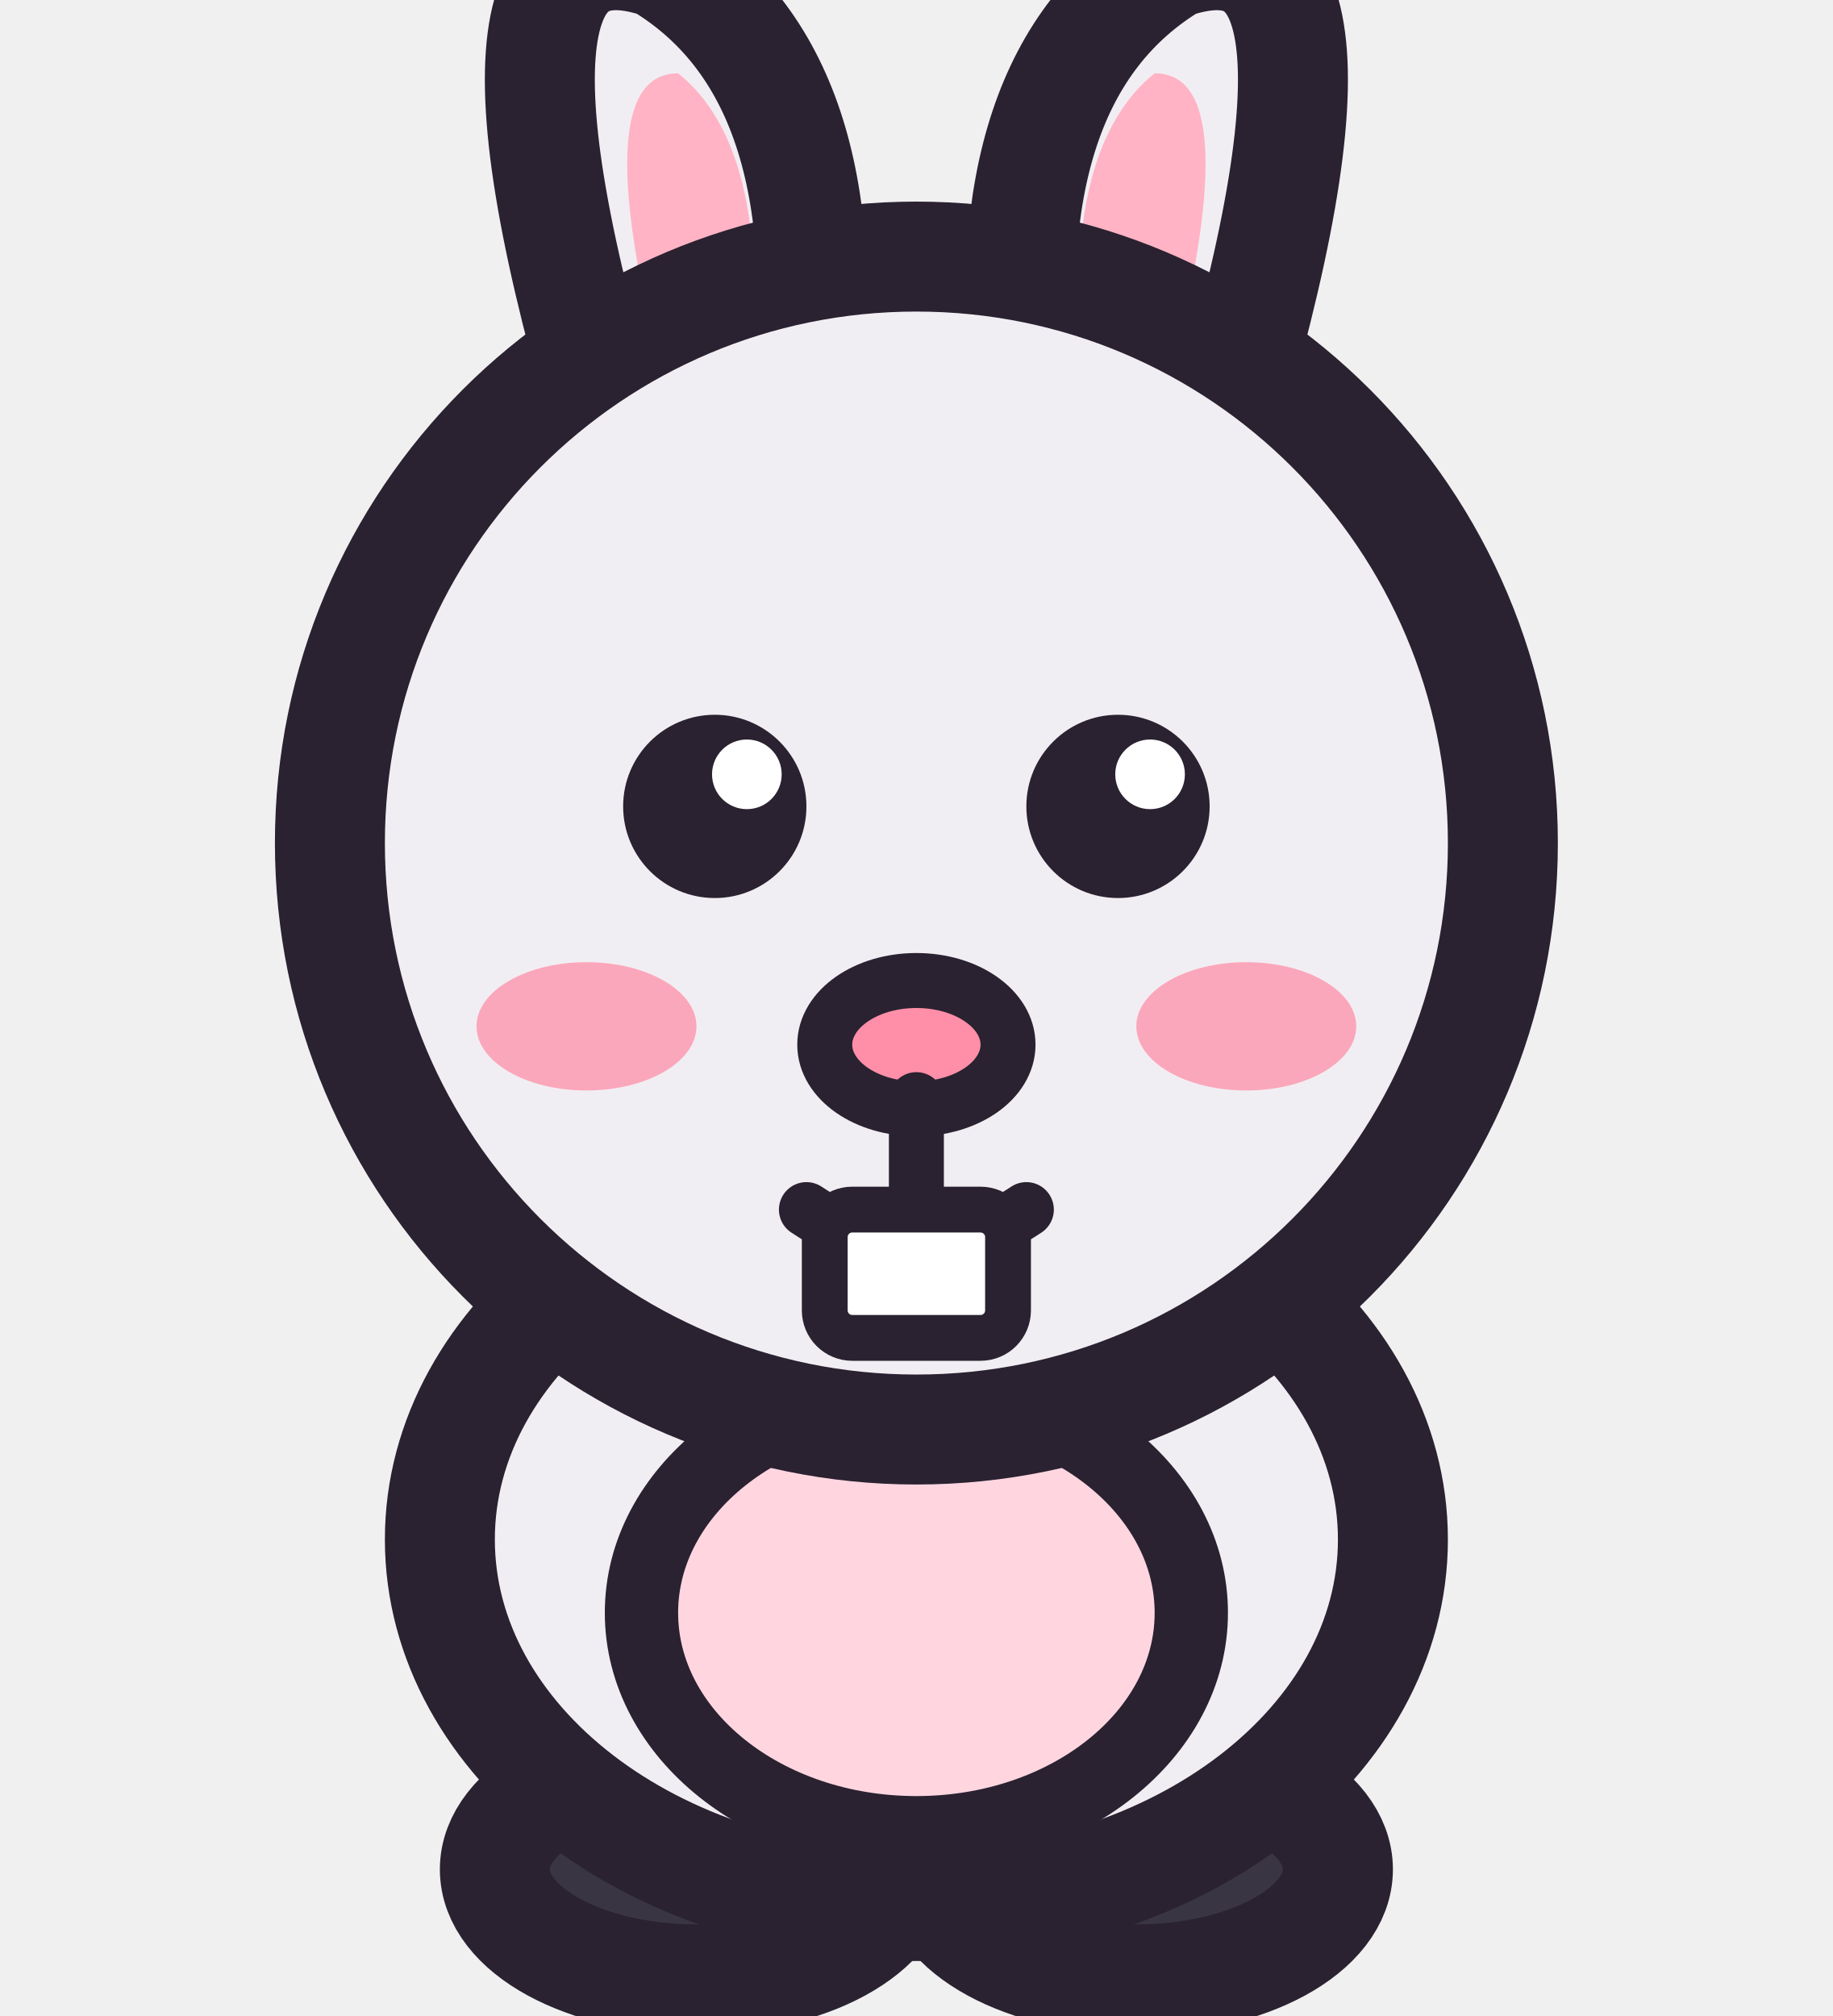
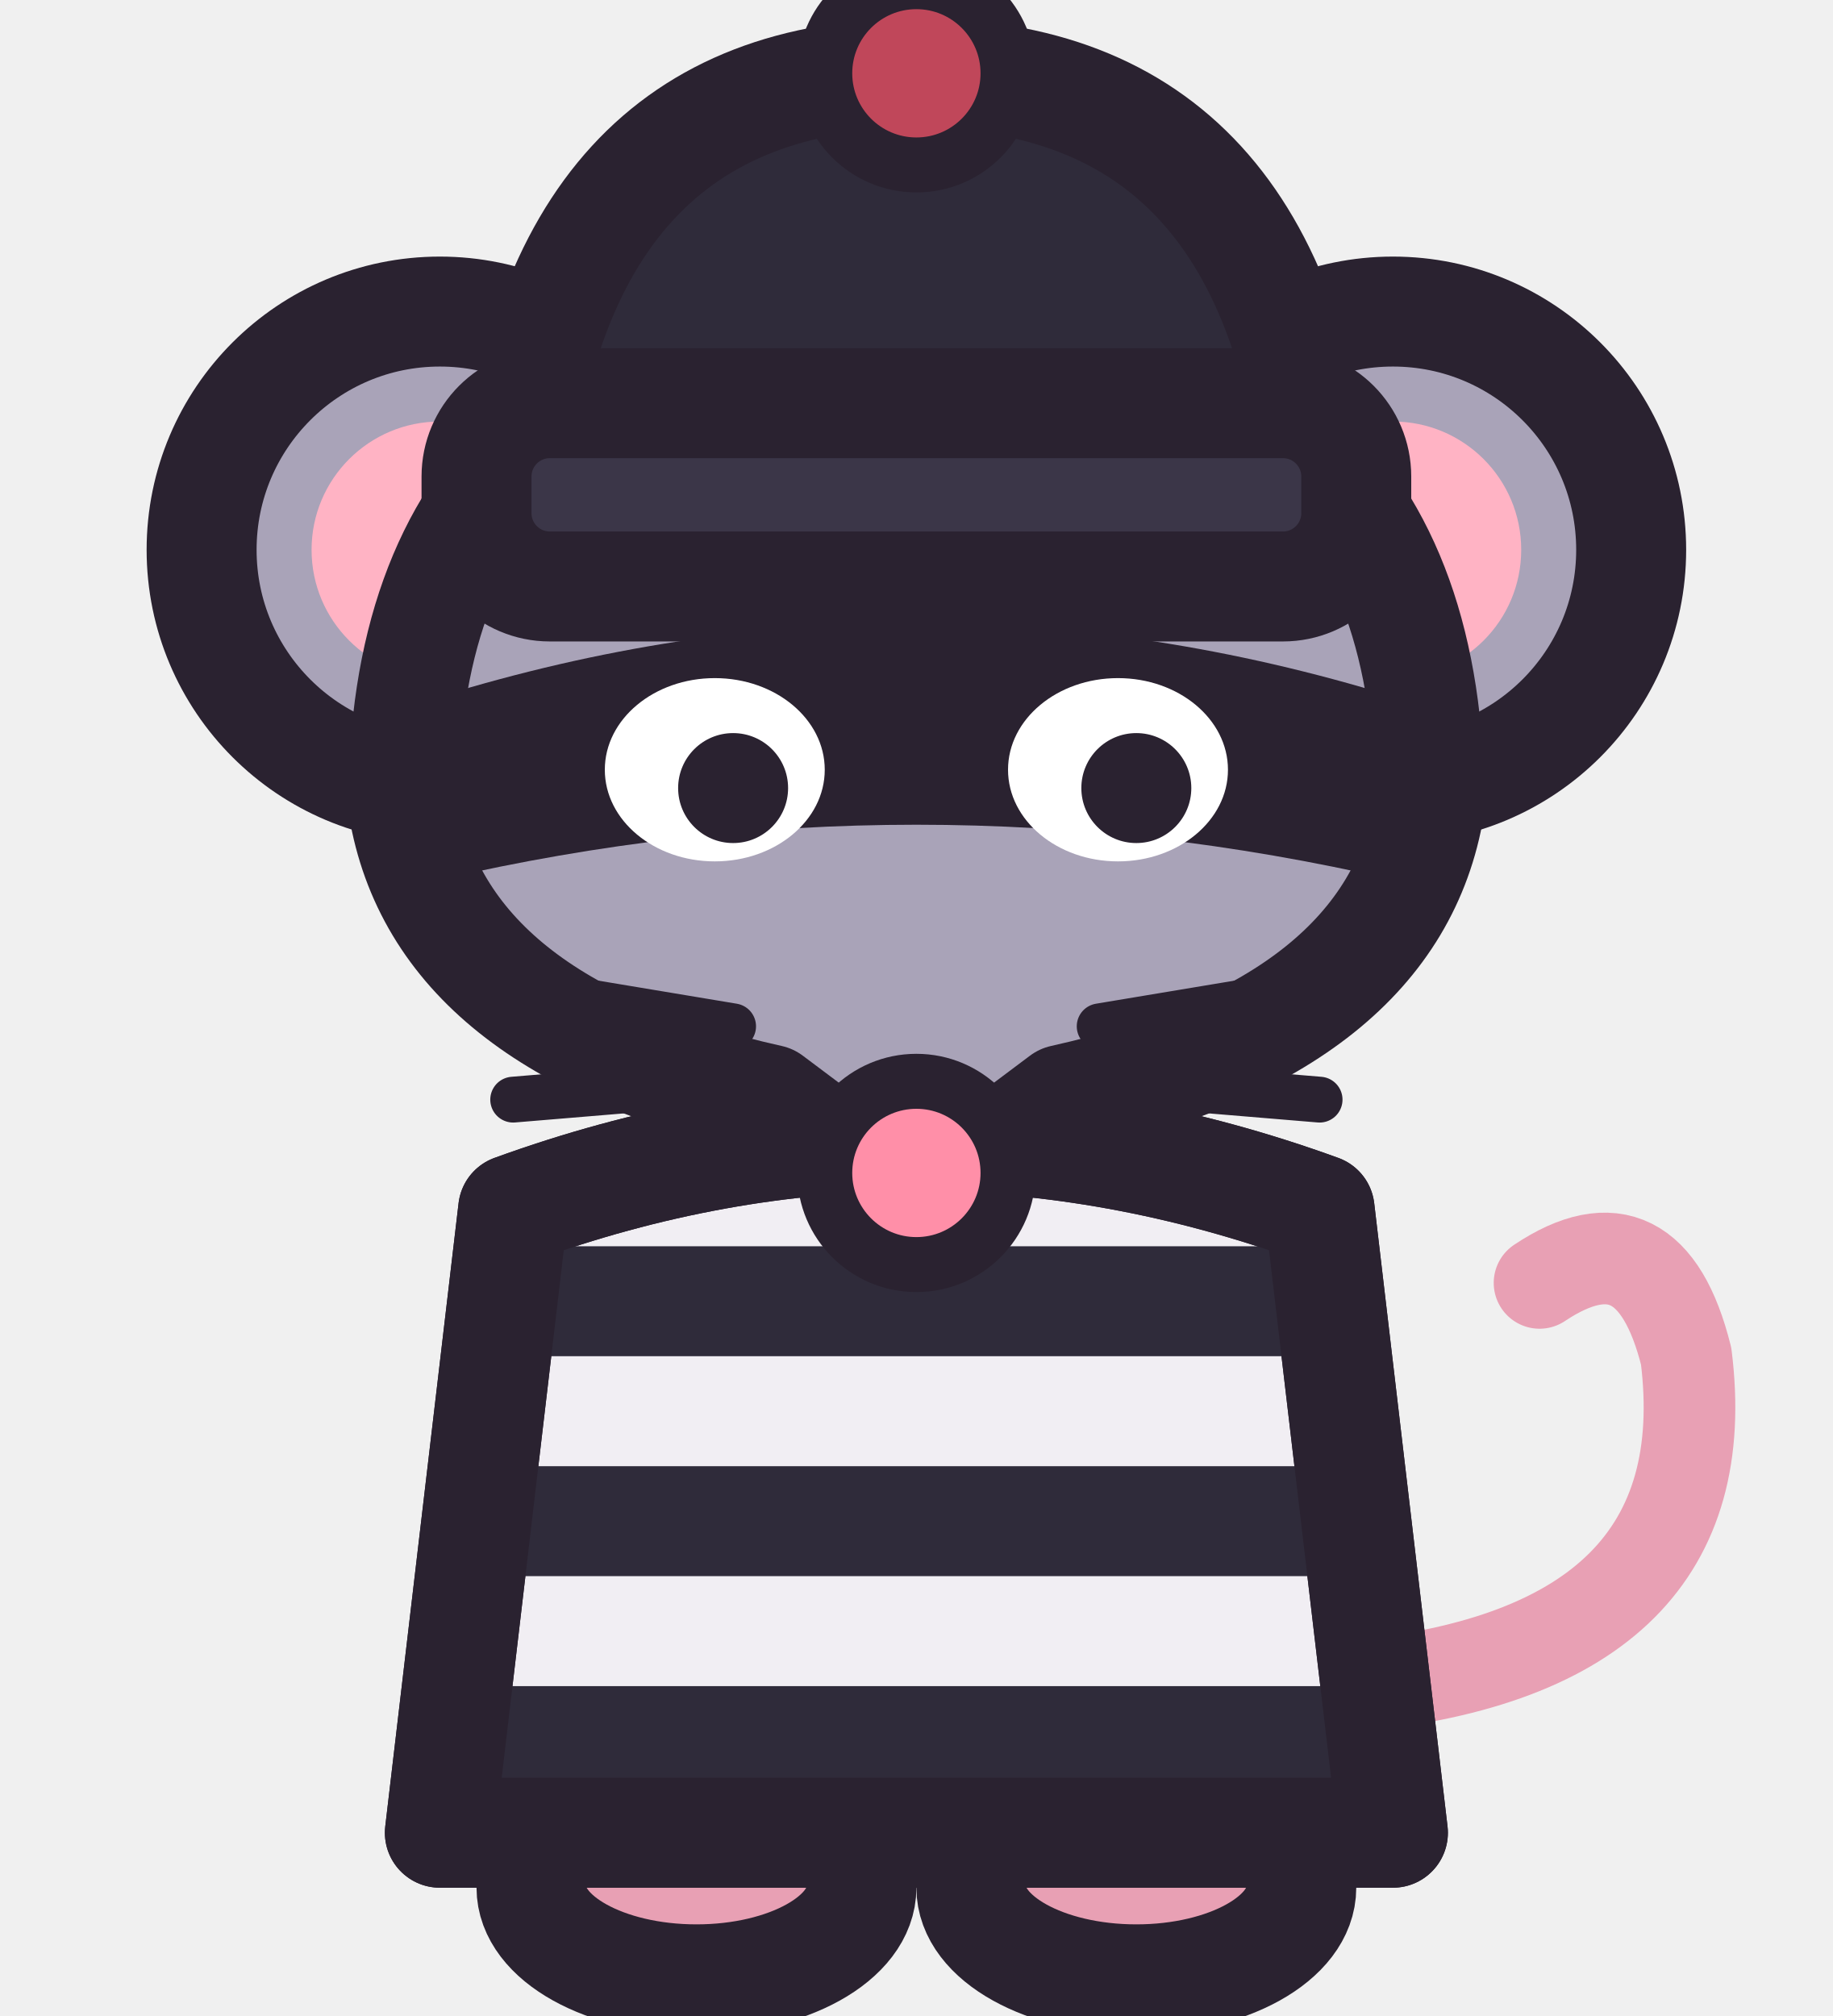
<svg xmlns="http://www.w3.org/2000/svg" viewBox="0 0 100 110">
+   <defs>
+     <clipPath id="shirt">
+       <path d="M24 100 L28 66 Q50 58 72 66 L76 100Z" />
+     </clipPath>
+   </defs>
  <g stroke="#2a2230" stroke-width="6" stroke-linejoin="round" stroke-linecap="round">
-     <ellipse cx="38" cy="102" rx="11" ry="6" fill="#3a3542" />
-     <ellipse cx="62" cy="102" rx="11" ry="6" fill="#3a3542" />
-     <ellipse cx="50" cy="84" rx="26" ry="20" fill="#f1eef3" />
-     <ellipse cx="50" cy="88" rx="15" ry="12" fill="#ffd6e0" stroke-width="4" />
-     <path d="M34 26 Q24 -6 36 -2 Q46 4 44 22Z M66 26 Q76 -6 64 -2 Q54 4 56 22Z" fill="#f1eef3" />
-     <path d="M36 20 Q32 4 37 4 Q42 8 41 20Z M64 20 Q68 4 63 4 Q58 8 59 20Z" fill="#ffb3c4" stroke="none" />
-     <circle cx="50" cy="46" r="32" fill="#f1eef3" />
-     <circle cx="39" cy="44" r="5" fill="#2a2230" stroke="none" />
-     <circle cx="40.75" cy="42.25" r="1.9" fill="#fff" stroke="none" />
-     <circle cx="61" cy="44" r="5" fill="#2a2230" stroke="none" />
-     <circle cx="62.75" cy="42.25" r="1.9" fill="#fff" stroke="none" />
-     <ellipse cx="32" cy="56" rx="6" ry="3.5" fill="#ff8fa8" stroke="none" opacity=".75" />
-     <ellipse cx="68" cy="56" rx="6" ry="3.5" fill="#ff8fa8" stroke="none" opacity=".75" />
-     <ellipse cx="50" cy="57" rx="5" ry="3.5" fill="#ff8fa8" stroke-width="3" />
-     <path d="M50 60 L50 65 M44 66 Q50 70 56 66" fill="none" stroke-width="3" />
-     <rect x="45" y="66" width="10" height="7" rx="1.5" fill="#fff" stroke-width="2.5" />
+     <path d="M74 92 Q94 90 92 74 Q90 66 84 70" fill="none" stroke="#e8a0b4" stroke-width="5" />
+     <ellipse cx="38" cy="103" rx="9" ry="5" fill="#e8a0b4" />
+     <ellipse cx="62" cy="103" rx="9" ry="5" fill="#e8a0b4" />
+     <path d="M24 100 L28 66 Q50 58 72 66 L76 100Z" fill="#f1eef3" />
+     <g clip-path="url(#shirt)" stroke="none" fill="#2f2b3a">
+       <rect x="0" y="68" width="100" height="6" />
+       <rect x="0" y="80" width="100" height="6" />
+       <rect x="0" y="92" width="100" height="6" />
+     </g>
+     <path d="M24 100 L28 66 Q50 58 72 66 L76 100Z" fill="none" />
+     <circle cx="24" cy="30" r="13" fill="#a9a3b8" />
+     <circle cx="76" cy="30" r="13" fill="#a9a3b8" />
+     <circle cx="24" cy="30" r="7" fill="#ffb3c4" stroke="none" />
+     <circle cx="76" cy="30" r="7" fill="#ffb3c4" stroke="none" />
+     <path d="M22 44 Q22 18 50 18 Q78 18 78 44 Q76 56 58 60 L50 66 L42 60 Q24 56 22 44Z" fill="#a9a3b8" />
+     <path d="M24 38 Q50 30 76 38 L76 48 Q50 42 24 48Z" fill="#2a2230" stroke="none" />
+     <ellipse cx="39" cy="42" rx="6" ry="5" fill="#fff" stroke="none" />
+     <ellipse cx="61" cy="42" rx="6" ry="5" fill="#fff" stroke="none" />
+     <circle cx="40" cy="43" r="3" fill="#2a2230" stroke="none" />
+     <circle cx="62" cy="43" r="3" fill="#2a2230" stroke="none" />
+     <circle cx="50" cy="64" r="5" fill="#ff8fa8" stroke-width="3" />
+     <path d="M28 54 L40 56 M28 60 L40 59 M72 54 L60 56 M72 60 L60 59" stroke-width="2.5" />
+     <path d="M28 28 Q30 4 50 4 Q70 4 72 28Z" fill="#2f2b3a" />
+     <rect x="26" y="22" width="48" height="10" rx="4" fill="#3b3648" />
+     <circle cx="50" cy="4" r="5" fill="#c0475a" stroke-width="3" />
  </g>
</svg>
